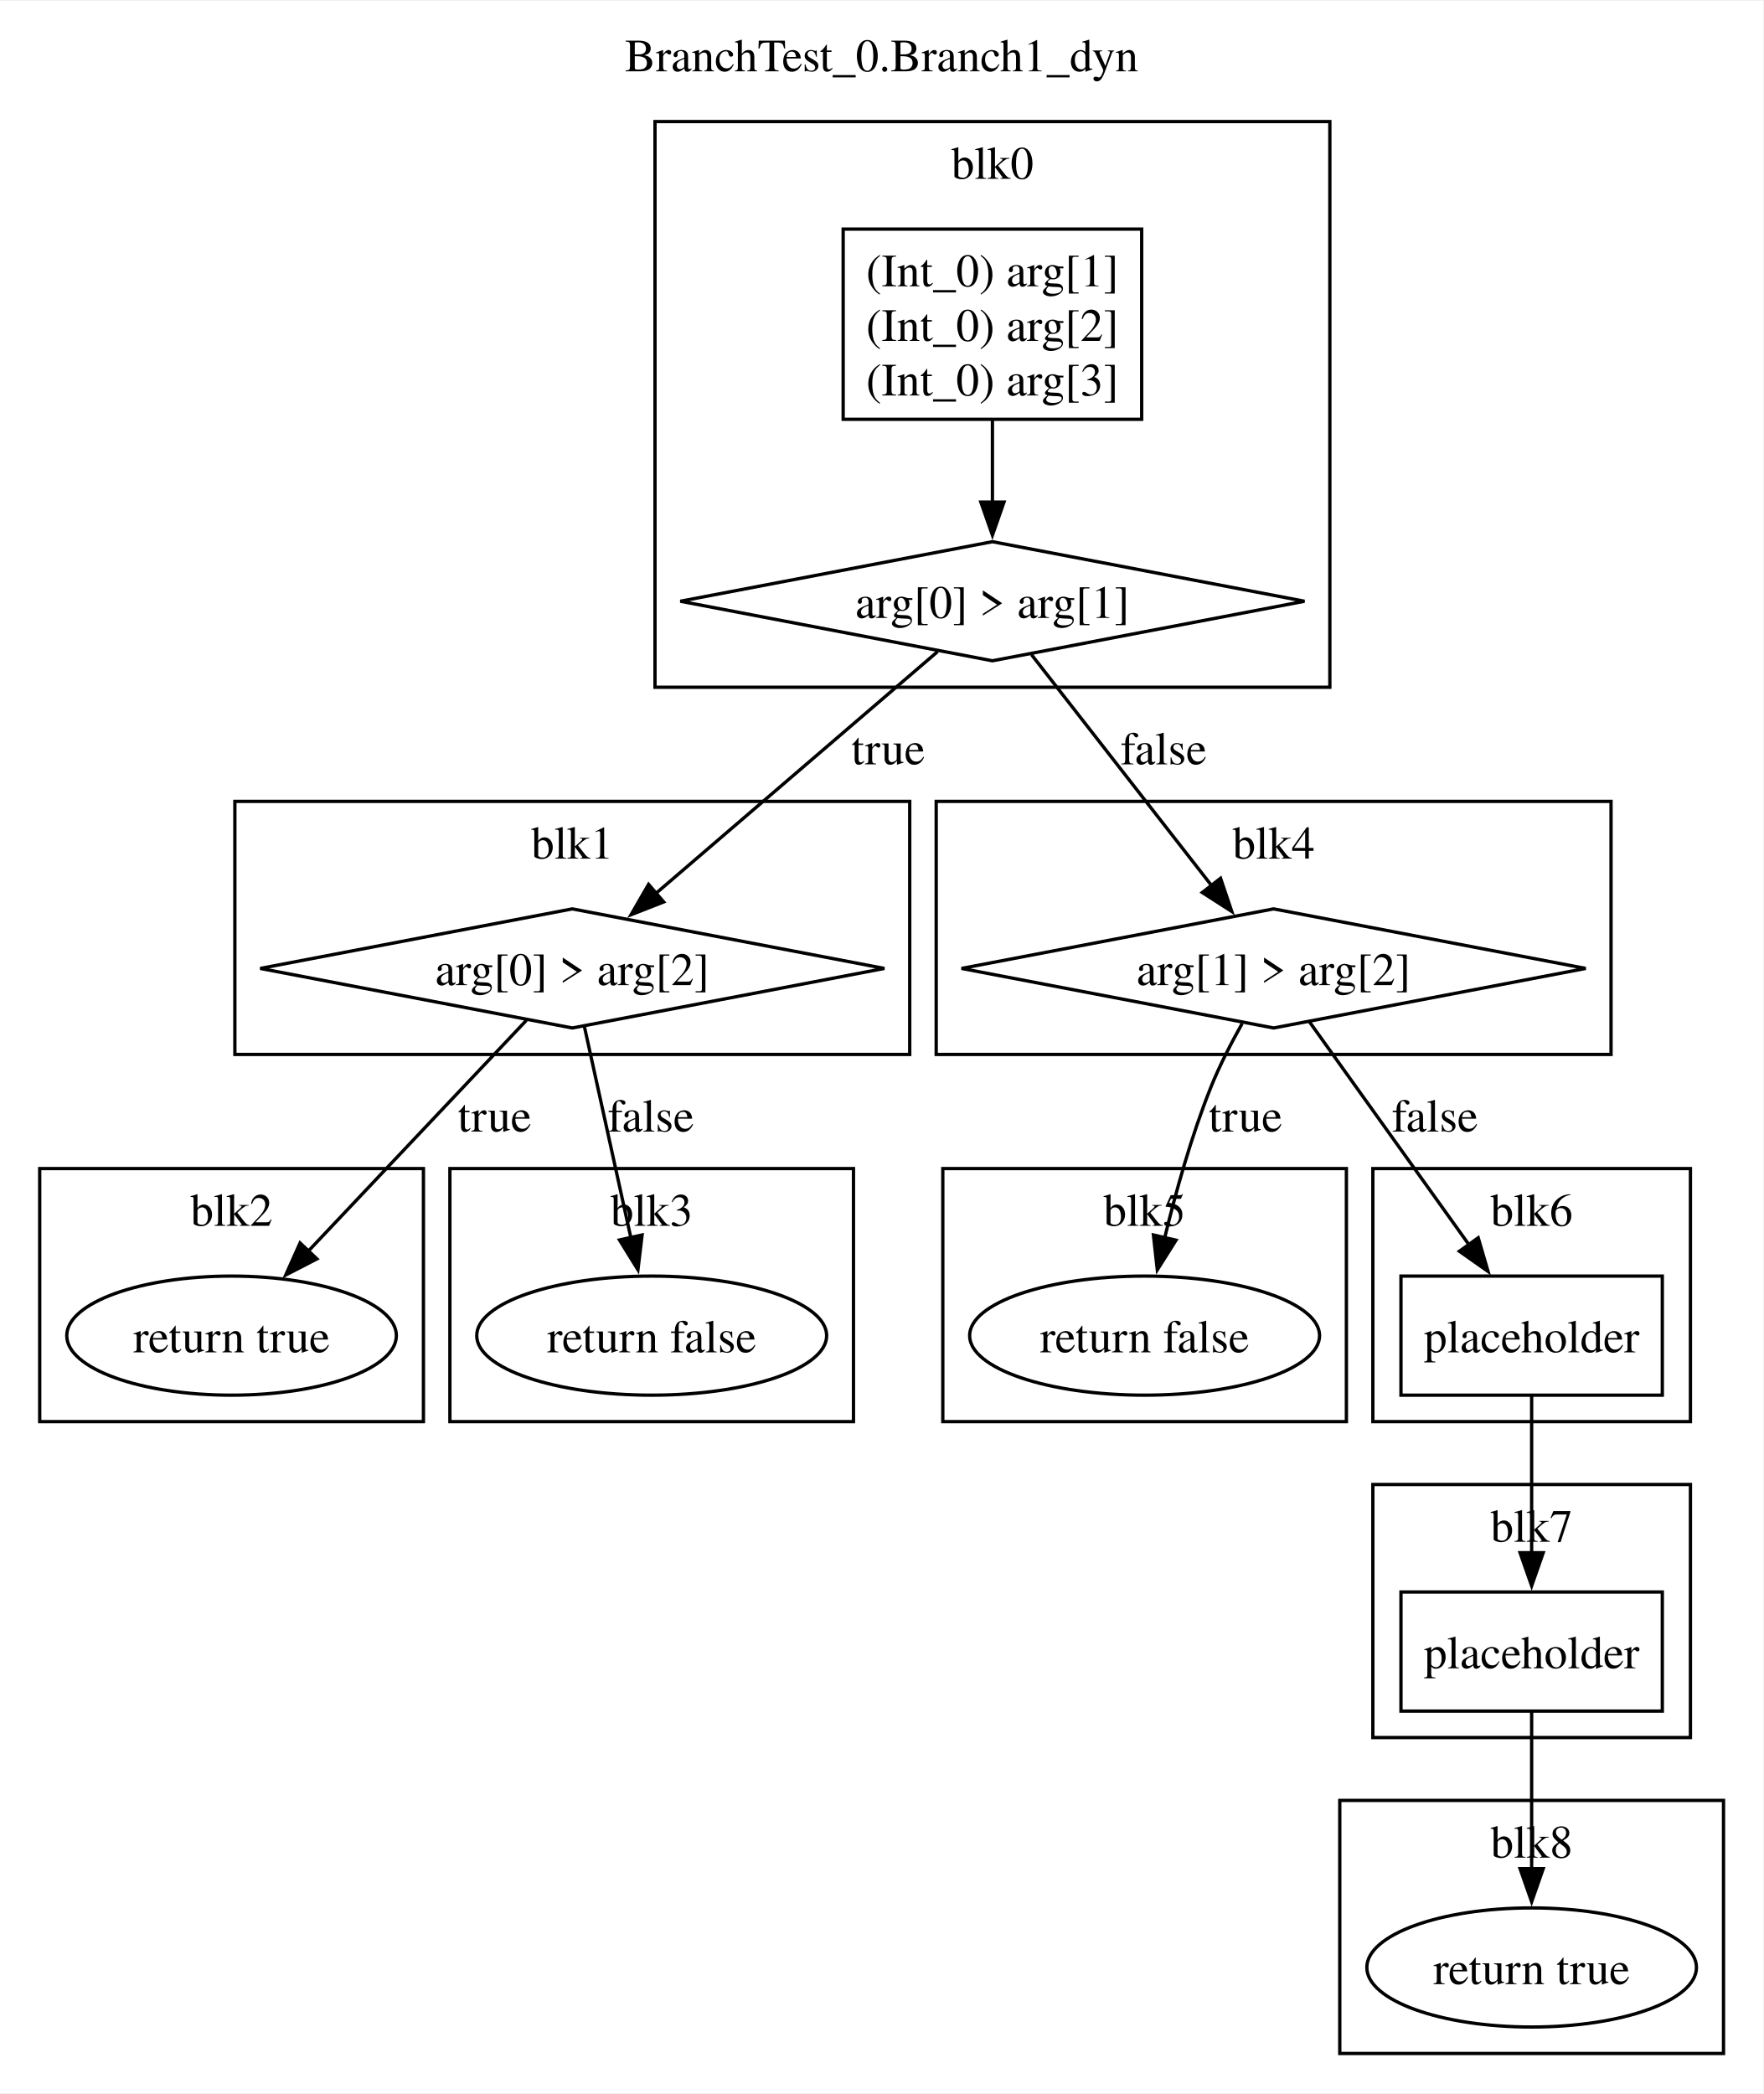
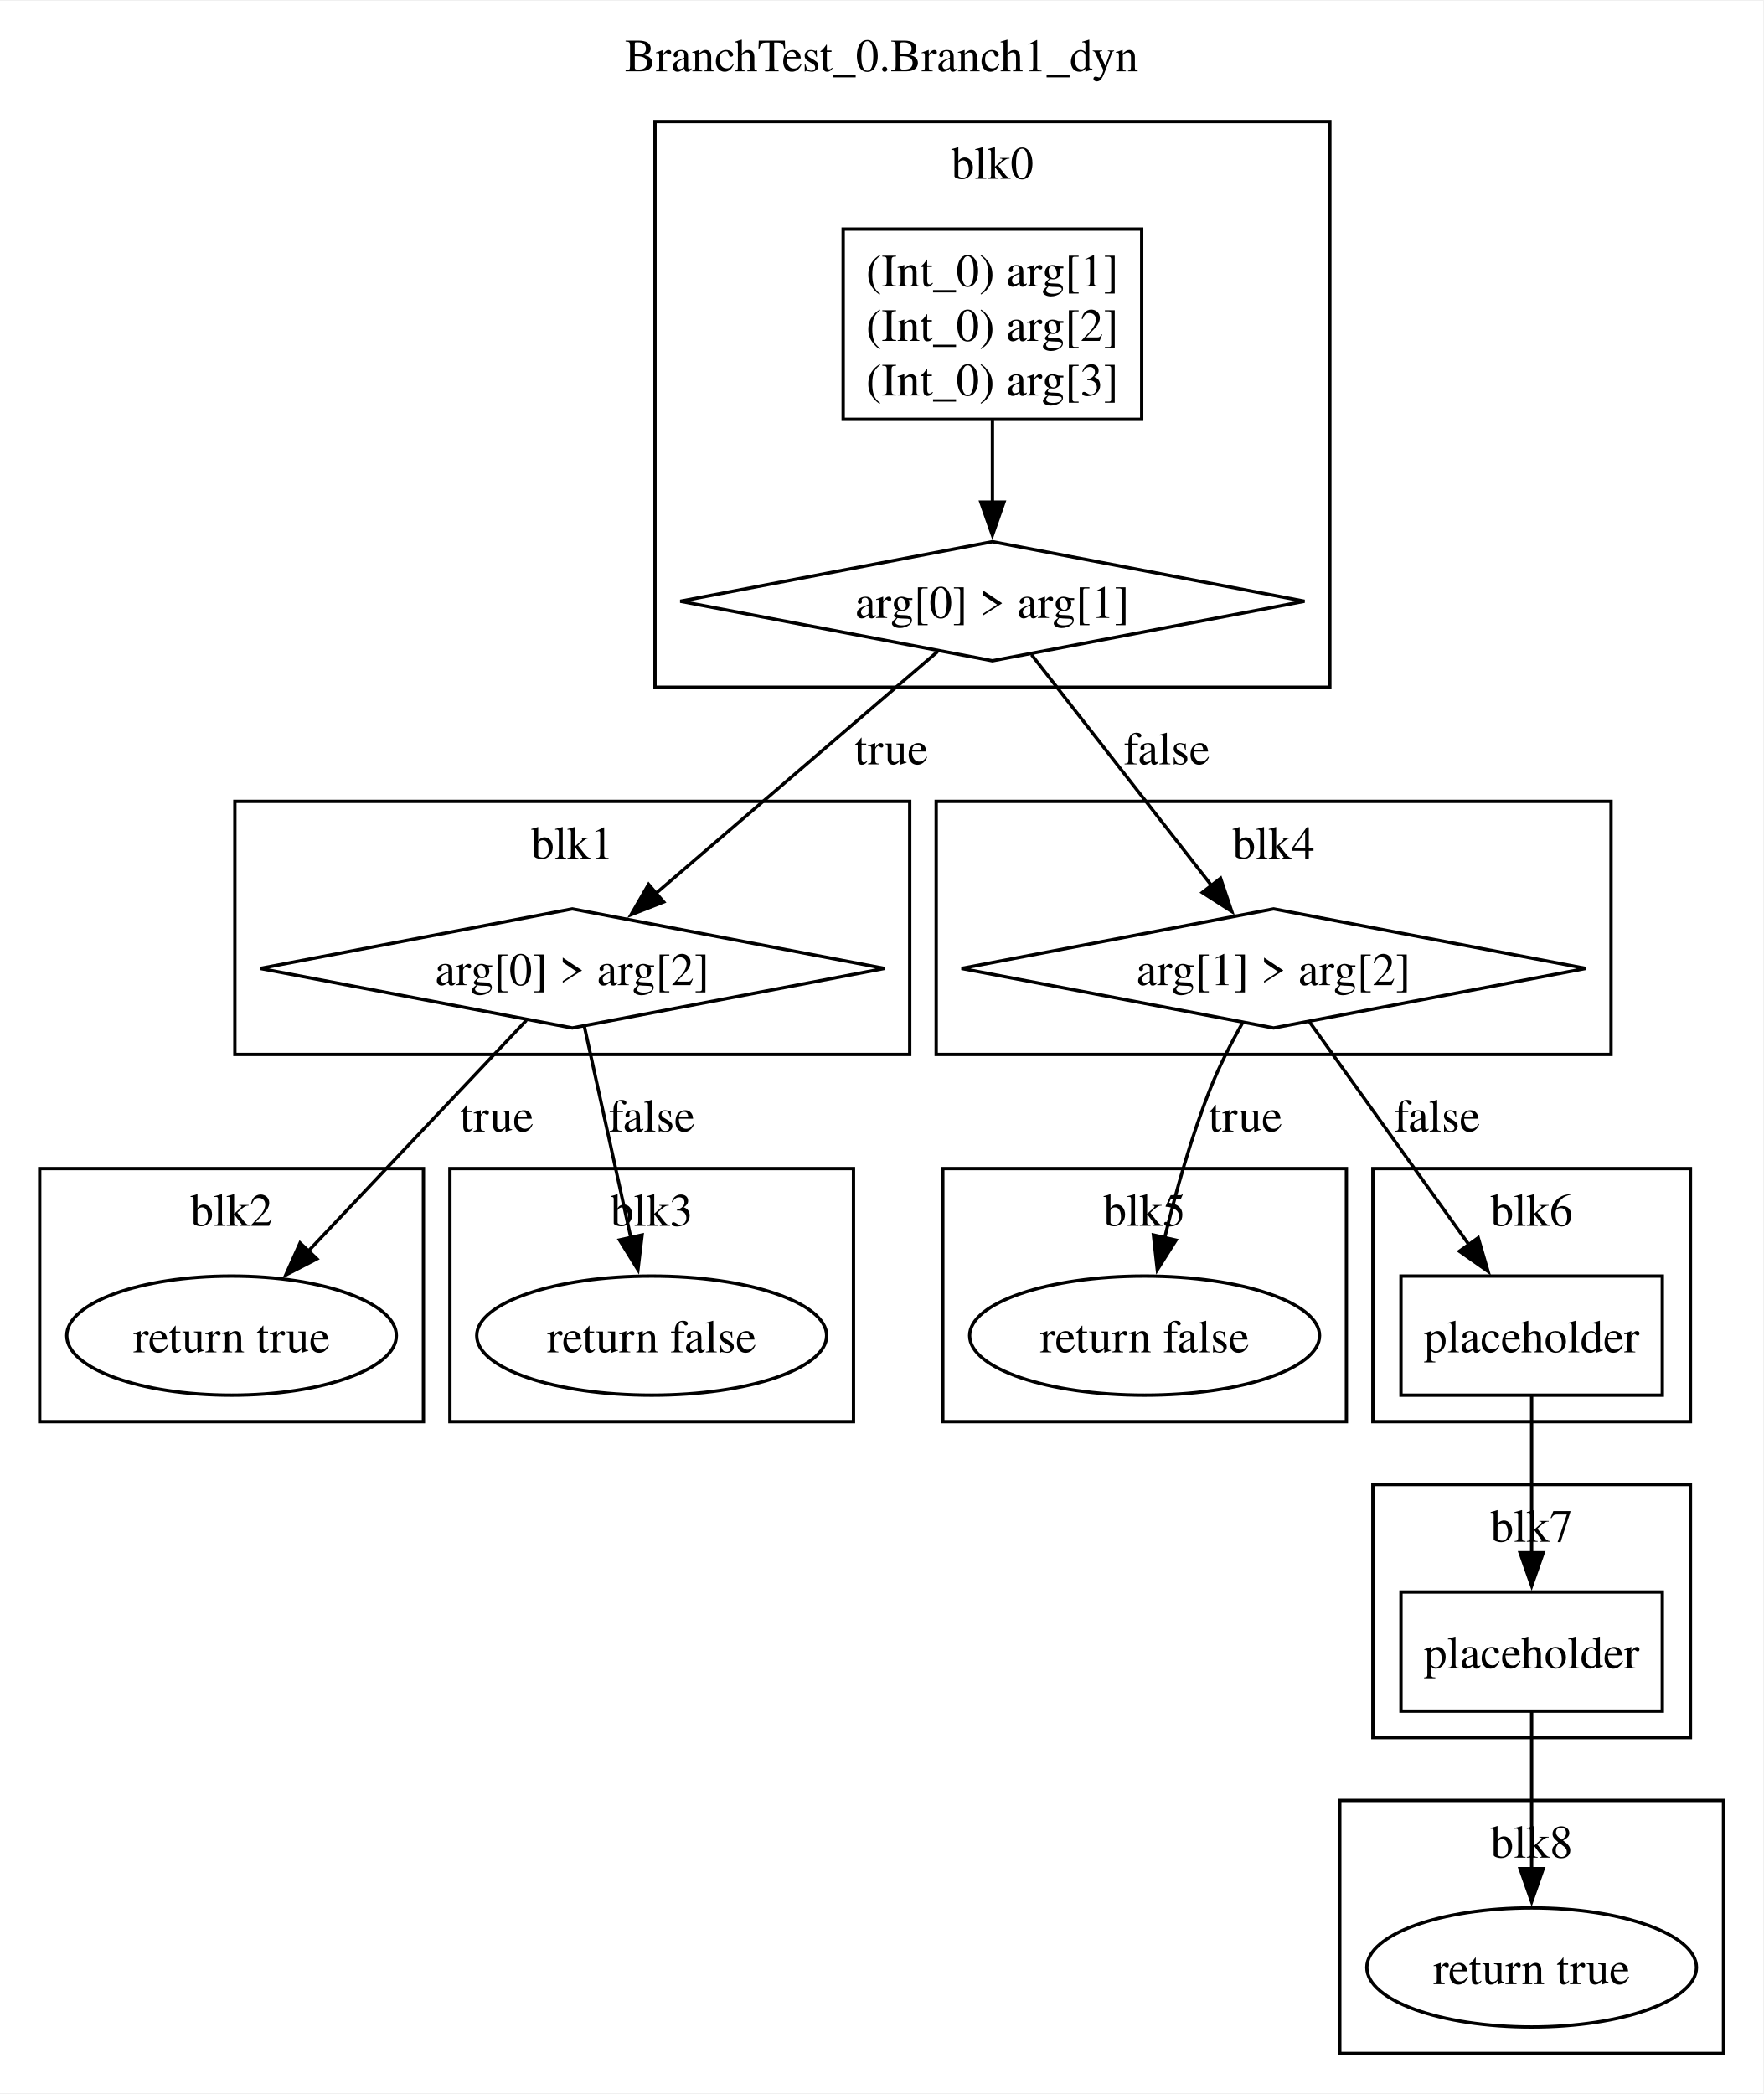
<svg xmlns="http://www.w3.org/2000/svg" width="533pt" height="633pt" viewBox="0.00 0.00 533.00 632.50">
  <g id="graph0" class="graph" transform="scale(1 1) rotate(0) translate(4 628.5)">
    <polygon fill="white" stroke="none" points="-4,4 -4,-628.5 529,-628.5 529,4 -4,4" />
    <text text-anchor="middle" x="262.5" y="-607.2" font-family="Times,serif" font-size="14.00">BranchTest_0.Branch1_dyn</text>
    <g id="clust1" class="cluster">
      <polygon fill="none" stroke="black" points="194,-421 194,-592 398,-592 398,-421 194,-421" />
      <text text-anchor="middle" x="296" y="-574.7" font-family="Times,serif" font-size="14.00">blk0</text>
    </g>
    <g id="clust2" class="cluster">
      <polygon fill="none" stroke="black" points="67,-310 67,-386.5 271,-386.5 271,-310 67,-310" />
      <text text-anchor="middle" x="169" y="-369.2" font-family="Times,serif" font-size="14.00">blk1</text>
    </g>
    <g id="clust3" class="cluster">
      <polygon fill="none" stroke="black" points="8,-199 8,-275.5 124,-275.5 124,-199 8,-199" />
      <text text-anchor="middle" x="66" y="-258.2" font-family="Times,serif" font-size="14.00">blk2</text>
    </g>
    <g id="clust4" class="cluster">
      <polygon fill="none" stroke="black" points="132,-199 132,-275.5 254,-275.5 254,-199 132,-199" />
      <text text-anchor="middle" x="193" y="-258.2" font-family="Times,serif" font-size="14.00">blk3</text>
    </g>
    <g id="clust5" class="cluster">
      <polygon fill="none" stroke="black" points="279,-310 279,-386.5 483,-386.5 483,-310 279,-310" />
      <text text-anchor="middle" x="381" y="-369.2" font-family="Times,serif" font-size="14.00">blk4</text>
    </g>
    <g id="clust6" class="cluster">
      <polygon fill="none" stroke="black" points="281,-199 281,-275.5 403,-275.5 403,-199 281,-199" />
      <text text-anchor="middle" x="342" y="-258.2" font-family="Times,serif" font-size="14.00">blk5</text>
    </g>
    <g id="clust7" class="cluster">
      <polygon fill="none" stroke="black" points="411,-199 411,-275.5 507,-275.5 507,-199 411,-199" />
      <text text-anchor="middle" x="459" y="-258.2" font-family="Times,serif" font-size="14.00">blk6</text>
    </g>
    <g id="clust8" class="cluster">
      <polygon fill="none" stroke="black" points="411,-103.5 411,-180 507,-180 507,-103.5 411,-103.5" />
      <text text-anchor="middle" x="459" y="-162.7" font-family="Times,serif" font-size="14.00">blk7</text>
    </g>
    <g id="clust9" class="cluster">
      <polygon fill="none" stroke="black" points="401,-8 401,-84.5 517,-84.5 517,-8 401,-8" />
      <text text-anchor="middle" x="459" y="-67.2" font-family="Times,serif" font-size="14.00">blk8</text>
    </g>
    <g id="node1" class="node">
      <polygon fill="none" stroke="black" points="341.12,-559.5 250.88,-559.5 250.88,-502 341.12,-502 341.12,-559.5" />
      <text text-anchor="middle" x="296" y="-542.2" font-family="Times,serif" font-size="14.00">(Int_0) arg[1]</text>
      <text text-anchor="middle" x="296" y="-525.7" font-family="Times,serif" font-size="14.00">(Int_0) arg[2]</text>
      <text text-anchor="middle" x="296" y="-509.2" font-family="Times,serif" font-size="14.00">(Int_0) arg[3]</text>
    </g>
    <g id="node2" class="node">
      <polygon fill="none" stroke="black" points="296,-465 201.66,-447 296,-429 390.34,-447 296,-465" />
      <text text-anchor="middle" x="296" y="-441.95" font-family="Times,serif" font-size="14.00">arg[0] &gt; arg[1]</text>
    </g>
    <g id="edge1" class="edge">
      <path fill="none" stroke="black" d="M296,-501.62C296,-493.64 296,-484.95 296,-476.93" />
      <polygon fill="black" stroke="black" points="299.5,-476.97 296,-466.97 292.5,-476.97 299.5,-476.97" />
    </g>
    <g id="node3" class="node">
      <polygon fill="none" stroke="black" points="169,-354 74.66,-336 169,-318 263.34,-336 169,-354" />
      <text text-anchor="middle" x="169" y="-330.95" font-family="Times,serif" font-size="14.00">arg[0] &gt; arg[2]</text>
    </g>
    <g id="edge2" class="edge">
      <path fill="none" stroke="black" d="M279.4,-431.75C257.72,-413.15 219.57,-380.4 194.29,-358.7" />
      <polygon fill="black" stroke="black" points="196.62,-356.1 186.76,-352.24 192.06,-361.41 196.62,-356.1" />
-       <text text-anchor="middle" x="264.5" y="-397.7" font-family="Times,serif" font-size="14.00">true</text>
+       <text text-anchor="middle" x="265.42" y="-397.7" font-family="Times,serif" font-size="14.00">true</text>
    </g>
    <g id="node4" class="node">
      <polygon fill="none" stroke="black" points="381,-354 286.66,-336 381,-318 475.34,-336 381,-354" />
      <text text-anchor="middle" x="381" y="-330.95" font-family="Times,serif" font-size="14.00">arg[1] &gt; arg[2]</text>
    </g>
    <g id="edge3" class="edge">
      <path fill="none" stroke="black" d="M307.82,-430.84C321.9,-412.79 345.61,-382.39 362.21,-361.09" />
      <polygon fill="black" stroke="black" points="364.96,-363.26 368.35,-353.22 359.44,-358.95 364.96,-363.26" />
-       <text text-anchor="middle" x="347.75" y="-397.7" font-family="Times,serif" font-size="14.00">false</text>
+       <text text-anchor="middle" x="348.7" y="-397.7" font-family="Times,serif" font-size="14.00">false</text>
    </g>
    <g id="node5" class="node">
      <ellipse fill="none" stroke="black" cx="66" cy="-225" rx="49.82" ry="18" />
      <text text-anchor="middle" x="66" y="-219.95" font-family="Times,serif" font-size="14.00">return true</text>
    </g>
    <g id="edge4" class="edge">
      <path fill="none" stroke="black" d="M155.11,-320.3C138.22,-302.42 109.46,-271.99 89.19,-250.54" />
      <polygon fill="black" stroke="black" points="91.8,-248.2 82.38,-243.34 86.71,-253.01 91.8,-248.2" />
-       <text text-anchor="middle" x="145.5" y="-286.7" font-family="Times,serif" font-size="14.00">true</text>
+       <text text-anchor="middle" x="146.18" y="-286.7" font-family="Times,serif" font-size="14.00">true</text>
    </g>
    <g id="node6" class="node">
      <ellipse fill="none" stroke="black" cx="193" cy="-225" rx="52.89" ry="18" />
      <text text-anchor="middle" x="193" y="-219.95" font-family="Times,serif" font-size="14.00">return false</text>
    </g>
    <g id="edge5" class="edge">
      <path fill="none" stroke="black" d="M172.65,-318.45C176.37,-301.52 182.23,-274.9 186.71,-254.56" />
      <polygon fill="black" stroke="black" points="190.1,-255.43 188.84,-244.91 183.27,-253.92 190.1,-255.43" />
-       <text text-anchor="middle" x="192.75" y="-286.7" font-family="Times,serif" font-size="14.00">false</text>
+       <text text-anchor="middle" x="193.03" y="-286.7" font-family="Times,serif" font-size="14.00">false</text>
    </g>
    <g id="node7" class="node">
      <ellipse fill="none" stroke="black" cx="342" cy="-225" rx="52.89" ry="18" />
      <text text-anchor="middle" x="342" y="-219.95" font-family="Times,serif" font-size="14.00">return false</text>
    </g>
    <g id="edge6" class="edge">
      <path fill="none" stroke="black" d="M371.49,-319.35C368.17,-313.43 364.62,-306.55 362,-300 356.13,-285.33 351.4,-268.34 348.02,-254.35" />
      <polygon fill="black" stroke="black" points="351.5,-253.85 345.84,-244.89 344.67,-255.42 351.5,-253.85" />
      <text text-anchor="middle" x="372.5" y="-286.7" font-family="Times,serif" font-size="14.00">true</text>
    </g>
    <g id="node8" class="node">
      <polygon fill="none" stroke="black" points="498.5,-243 419.5,-243 419.5,-207 498.5,-207 498.5,-243" />
      <text text-anchor="middle" x="459" y="-219.95" font-family="Times,serif" font-size="14.00">placeholder</text>
    </g>
    <g id="edge7" class="edge">
      <path fill="none" stroke="black" d="M391.85,-319.84C404.33,-302.39 425.07,-273.42 440.2,-252.28" />
      <polygon fill="black" stroke="black" points="442.85,-254.58 445.82,-244.41 437.16,-250.51 442.85,-254.58" />
-       <text text-anchor="middle" x="429.75" y="-286.7" font-family="Times,serif" font-size="14.00">false</text>
+       <text text-anchor="middle" x="430.41" y="-286.7" font-family="Times,serif" font-size="14.00">false</text>
    </g>
    <g id="node9" class="node">
      <polygon fill="none" stroke="black" points="498.5,-147.5 419.5,-147.5 419.5,-111.5 498.5,-111.5 498.5,-147.5" />
      <text text-anchor="middle" x="459" y="-124.45" font-family="Times,serif" font-size="14.00">placeholder</text>
    </g>
    <g id="edge8" class="edge">
      <path fill="none" stroke="black" d="M459,-206.85C459,-193.49 459,-174.65 459,-159.03" />
      <polygon fill="black" stroke="black" points="462.5,-159.37 459,-149.37 455.5,-159.37 462.5,-159.37" />
    </g>
    <g id="node10" class="node">
      <ellipse fill="none" stroke="black" cx="459" cy="-34" rx="49.82" ry="18" />
      <text text-anchor="middle" x="459" y="-28.95" font-family="Times,serif" font-size="14.00">return true</text>
    </g>
    <g id="edge9" class="edge">
      <path fill="none" stroke="black" d="M459,-111.35C459,-97.99 459,-79.15 459,-63.53" />
      <polygon fill="black" stroke="black" points="462.5,-63.87 459,-53.87 455.5,-63.87 462.5,-63.87" />
    </g>
  </g>
</svg>
